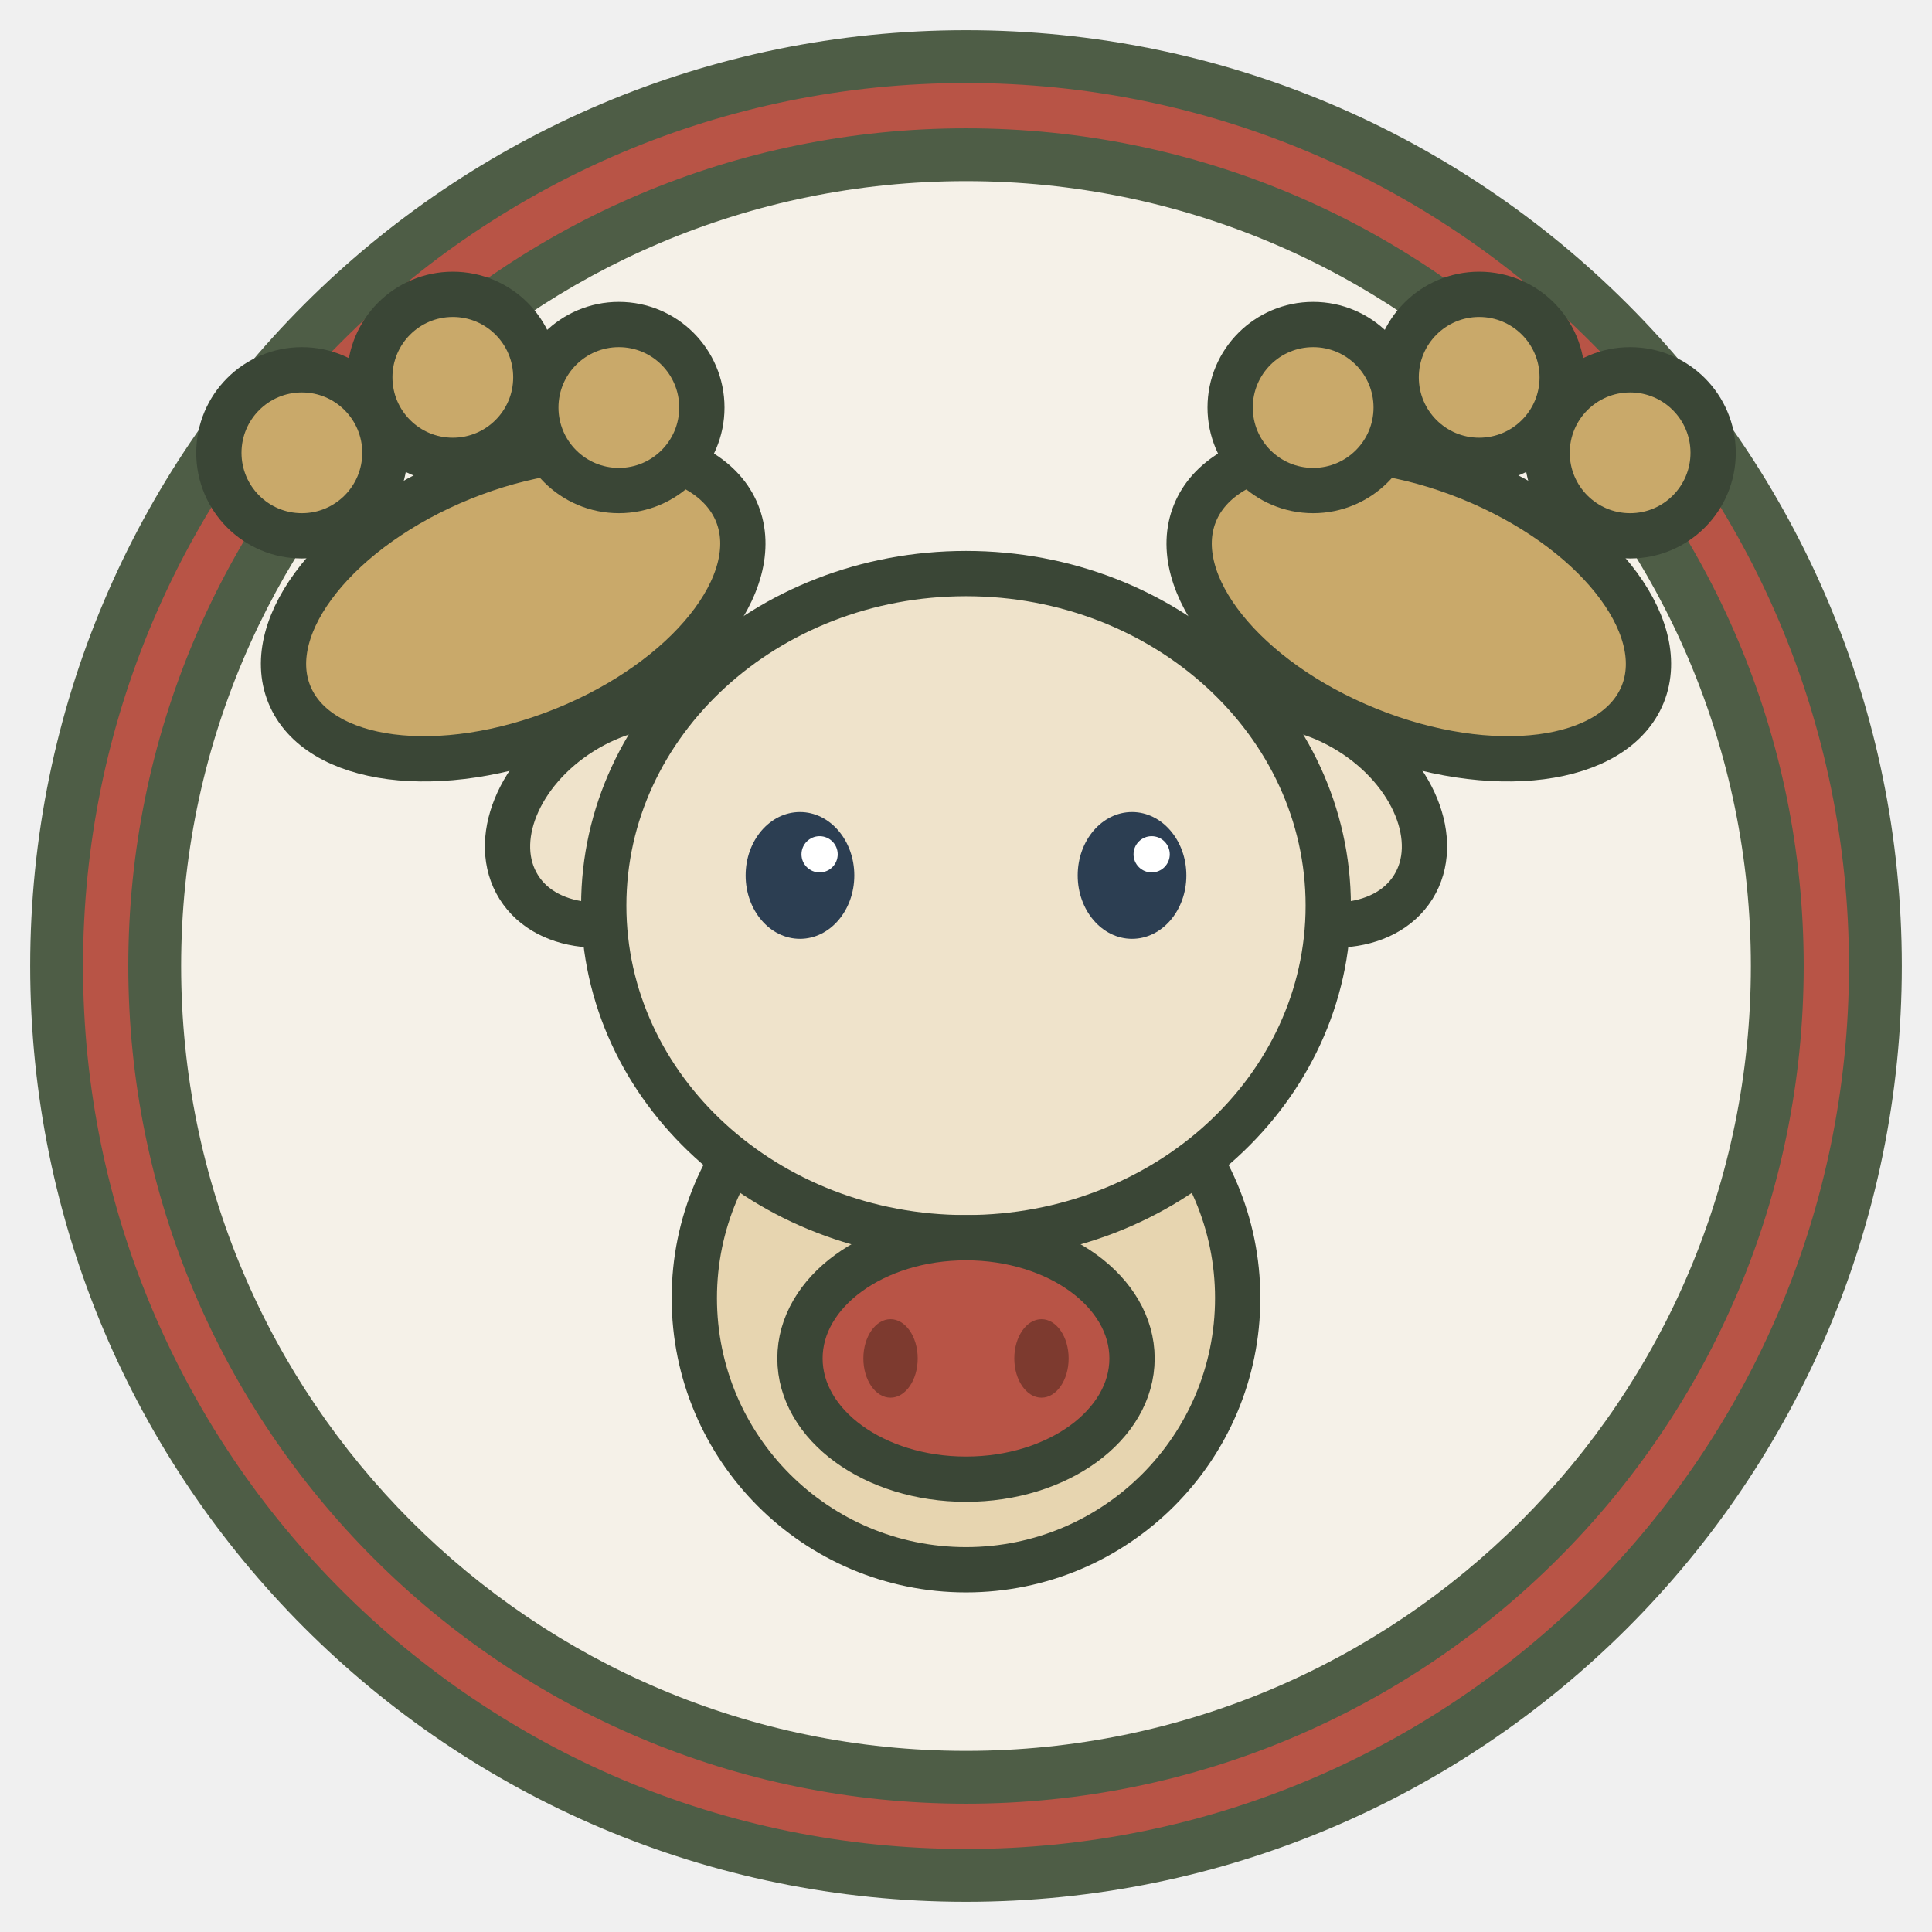
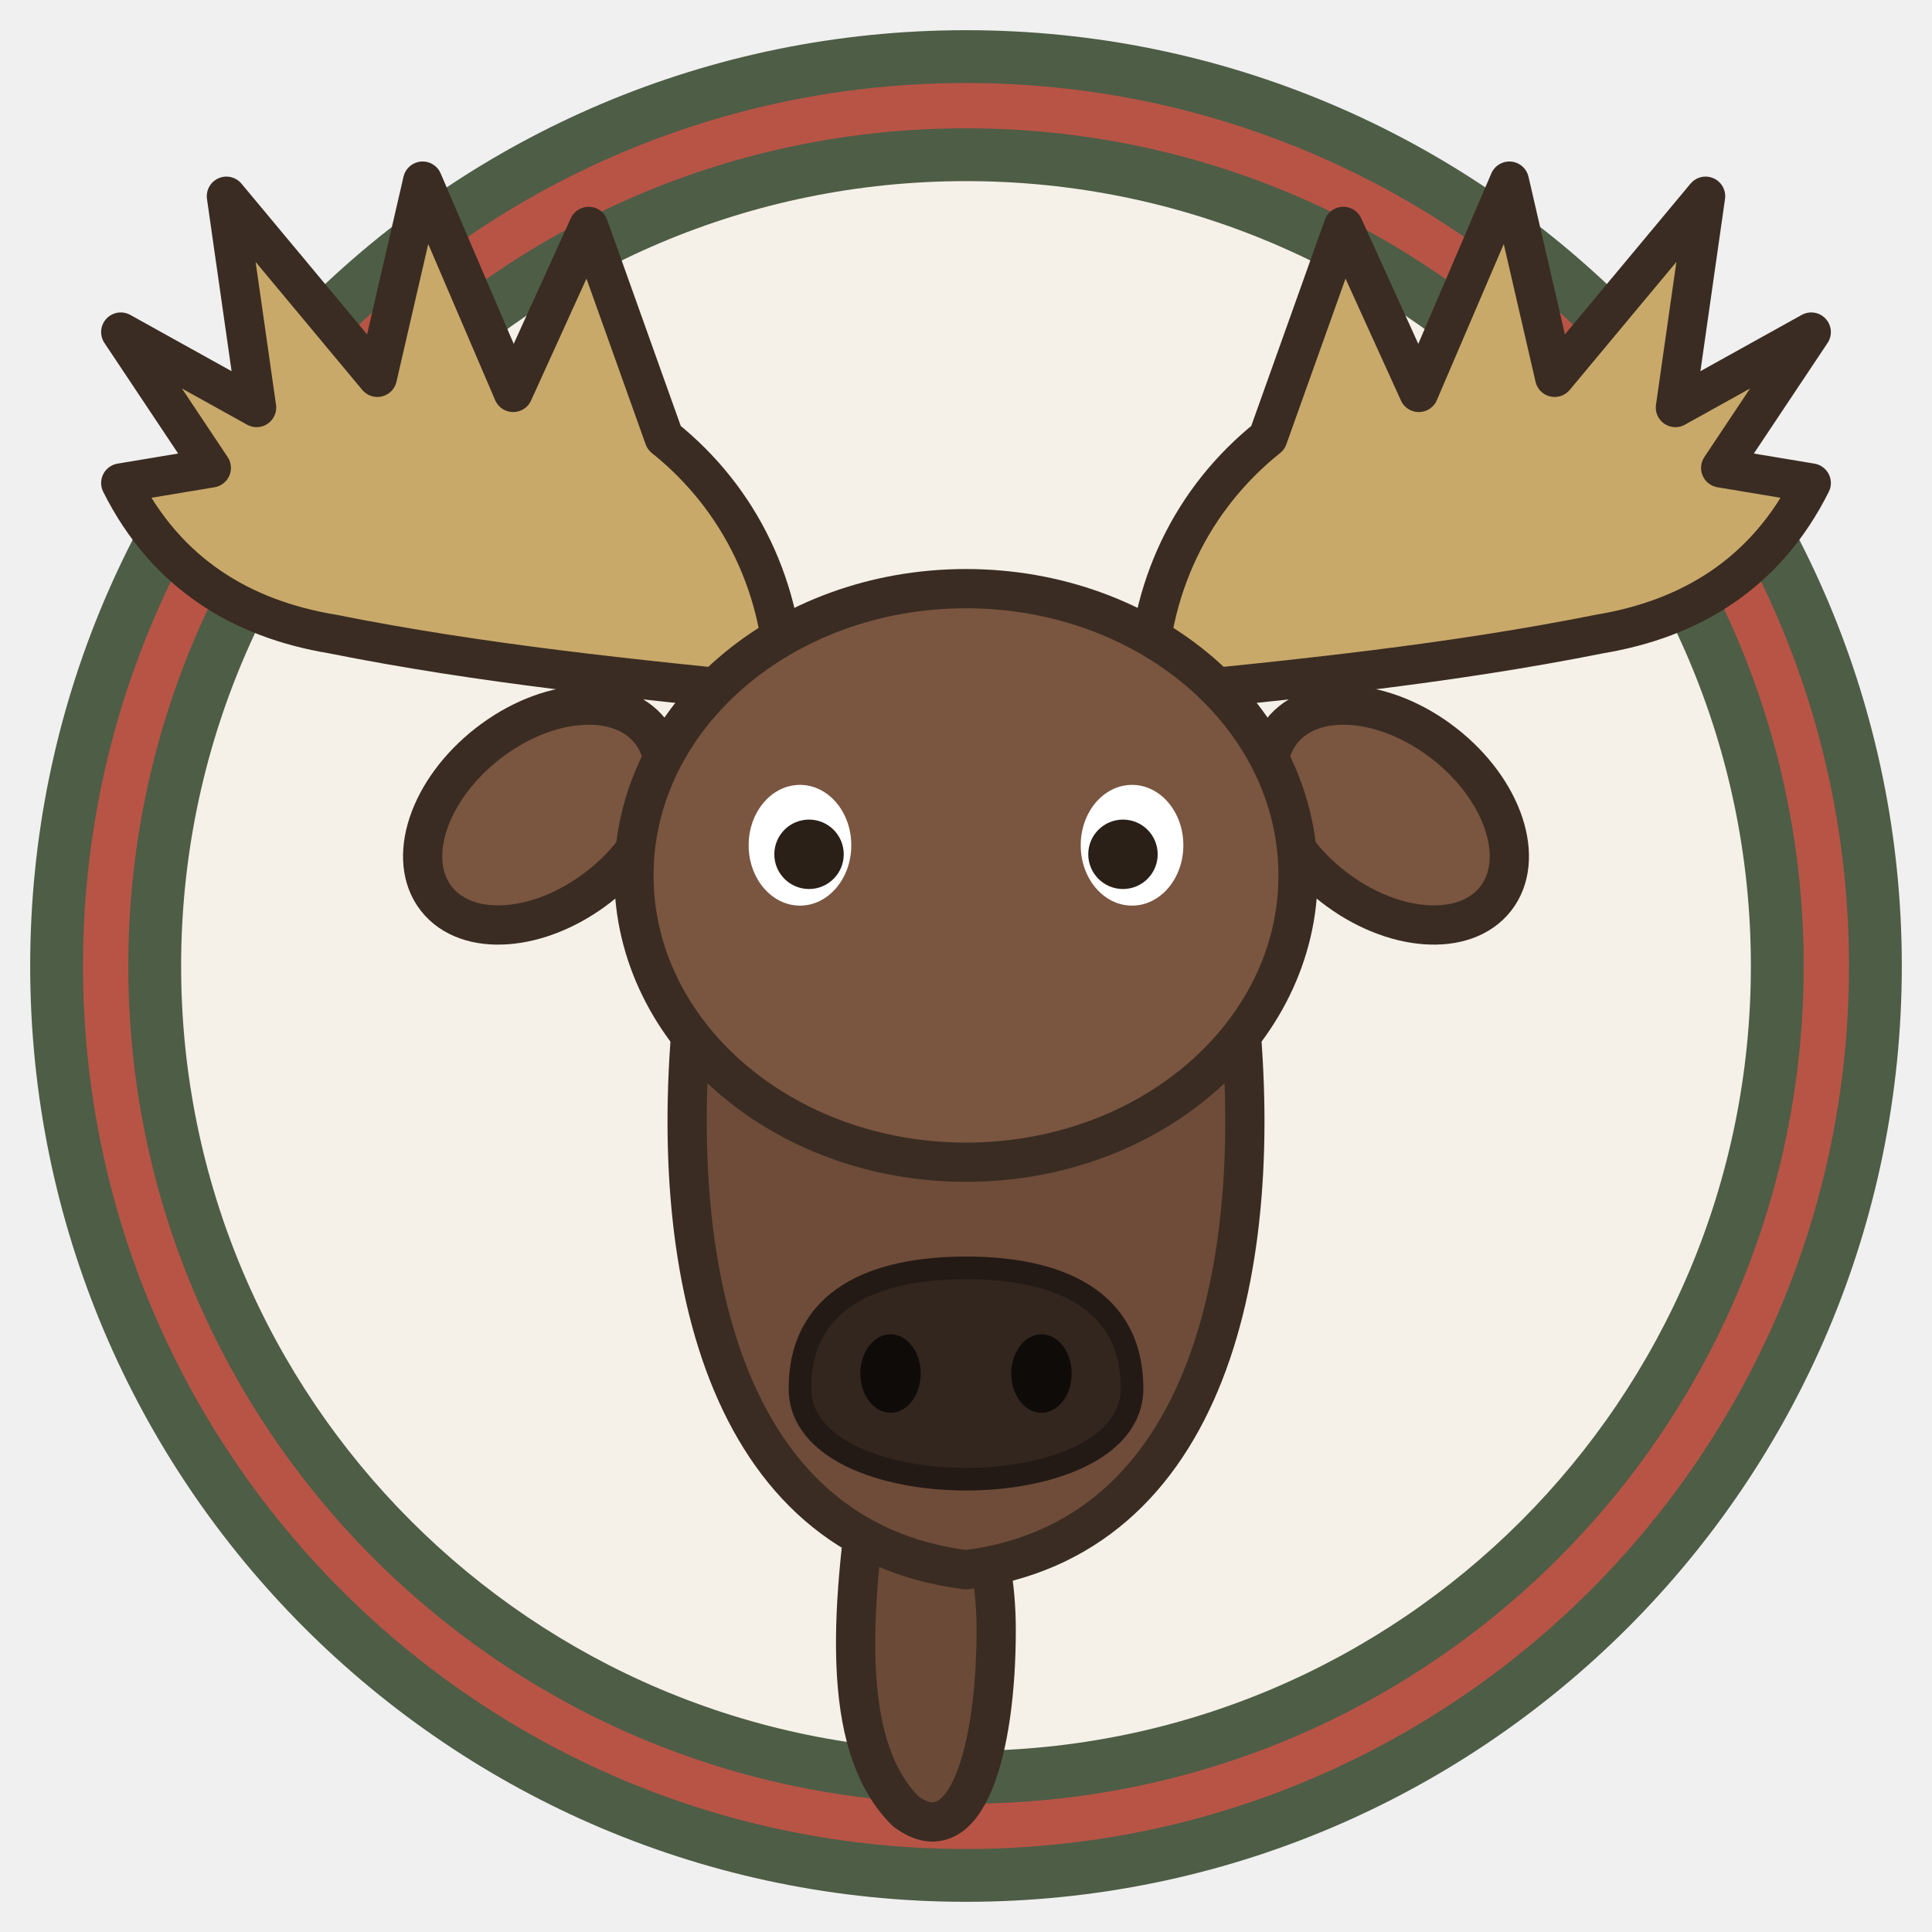
<svg xmlns="http://www.w3.org/2000/svg" viewBox="0 0 128 128" width="128" height="128" role="img" aria-label="Moose Tracker logo">
  <circle cx="64" cy="64" r="62" fill="#4E5D46" />
  <circle cx="64" cy="64" r="57" fill="none" stroke="#B85446" stroke-width="3" />
  <circle cx="64" cy="64" r="52" fill="#F5F1E8" />
-   <g stroke="#3A4636" stroke-width="3" stroke-linejoin="round" stroke-linecap="round">
+   <g stroke="#3A2C22" stroke-width="2.6" stroke-linejoin="round" stroke-linecap="round">
    <g fill="#C9A96A">
-       <ellipse cx="34" cy="40" rx="16" ry="9" transform="rotate(-22 34 40)" />
-       <circle cx="20" cy="30" r="5.5" />
-       <circle cx="30" cy="25" r="5.5" />
-       <circle cx="41" cy="27" r="5.5" />
-       <ellipse cx="94" cy="40" rx="16" ry="9" transform="rotate(22 94 40)" />
-       <circle cx="108" cy="30" r="5.5" />
-       <circle cx="98" cy="25" r="5.5" />
-       <circle cx="87" cy="27" r="5.5" />
+       <path d="M52,46 C42,45 32,44 22,42 C16,41 11,38 8,32 L14,31 L8,22 L17,27 L15,13 L25,25 L28,12 L34,26 L39,15 L44,29 C49,33 52,39 52,46 Z" />
+       <path d="M76,46 C86,45 96,44 106,42 C112,41 117,38 120,32 L114,31 L120,22 L111,27 L113,13 L103,25 L100,12 L94,26 L89,15 L84,29 C79,33 76,39 76,46 Z" />
    </g>
-     <g fill="#EFE3CB">
-       <ellipse cx="42" cy="54" rx="9" ry="6.5" transform="rotate(-32 42 54)" />
-       <ellipse cx="86" cy="54" rx="9" ry="6.5" transform="rotate(32 86 54)" />
+     <g fill="#7A5540">
+       <ellipse cx="36" cy="54" rx="9" ry="6" transform="rotate(-38 36 54)" />
+       <ellipse cx="92" cy="54" rx="9" ry="6" transform="rotate(38 92 54)" />
    </g>
-     <ellipse cx="64" cy="86" rx="18" ry="18" fill="#E7D5B0" />
-     <ellipse cx="64" cy="60" rx="24" ry="22" fill="#EFE3CB" />
+     <path d="M58,96 C56,108 56,116 60,120 C64,123 66,116 66,108 C66,102 64,98 62,96 Z" fill="#6B4A37" />
+     <path d="M46,66 C44,84 48,102 64,104 C80,102 84,84 82,66 Z" fill="#6E4C39" />
+     <ellipse cx="64" cy="58" rx="22" ry="19" fill="#7A5540" />
  </g>
-   <ellipse cx="64" cy="90" rx="11" ry="8" fill="#B85446" stroke="#3A4636" stroke-width="3" />
-   <ellipse cx="59" cy="90" rx="1.8" ry="2.6" fill="#7D3A2F" />
-   <ellipse cx="69" cy="90" rx="1.8" ry="2.6" fill="#7D3A2F" />
-   <g fill="#2C3E52">
-     <ellipse cx="53" cy="58" rx="3.6" ry="4.2" />
-     <ellipse cx="75" cy="58" rx="3.6" ry="4.2" />
-   </g>
-   <g fill="#FFFFFF">
-     <circle cx="54.3" cy="56.6" r="1.2" />
-     <circle cx="76.3" cy="56.6" r="1.2" />
+   <path d="M53,92 C53,100 75,100 75,92 C75,86 70,84 64,84 C58,84 53,86 53,92 Z" fill="#33261F" stroke="#241A15" stroke-width="1.5" />
+   <ellipse cx="59" cy="91" rx="2" ry="2.6" fill="#0F0B09" />
+   <ellipse cx="69" cy="91" rx="2" ry="2.6" fill="#0F0B09" />
+   <g fill="#2A2018">
+     <ellipse cx="53" cy="56" rx="3.4" ry="4" fill="#fff" />
+     <ellipse cx="75" cy="56" rx="3.4" ry="4" fill="#fff" />
+     <circle cx="53.6" cy="56.6" r="2.3" />
+     <circle cx="74.4" cy="56.6" r="2.3" />
  </g>
</svg>
